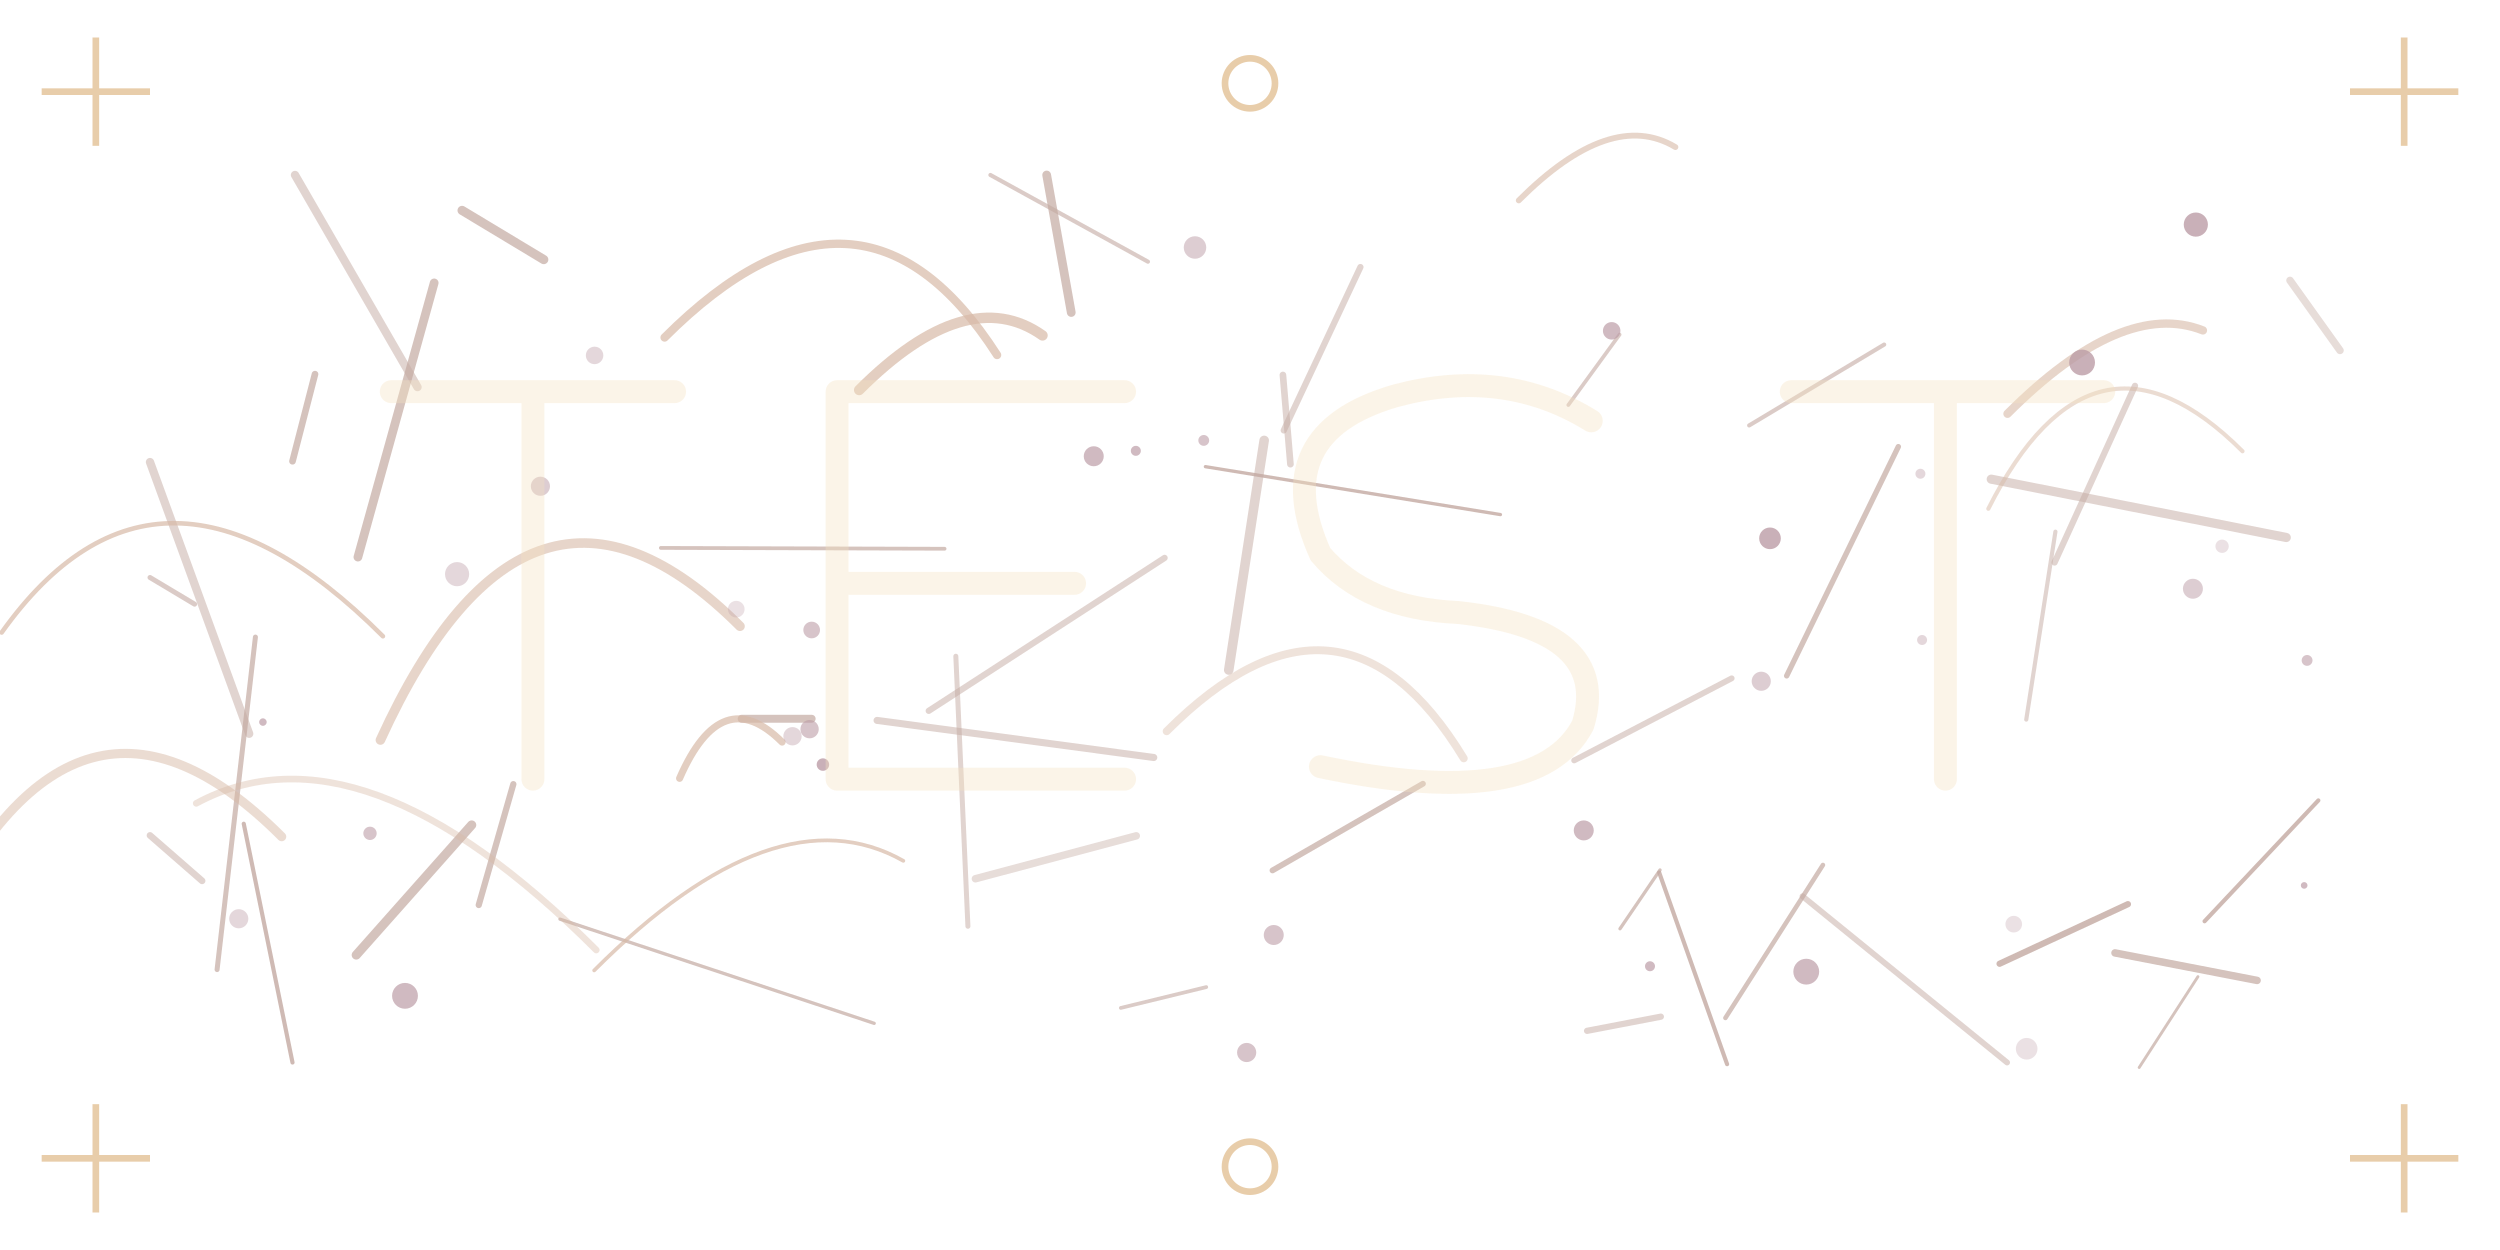
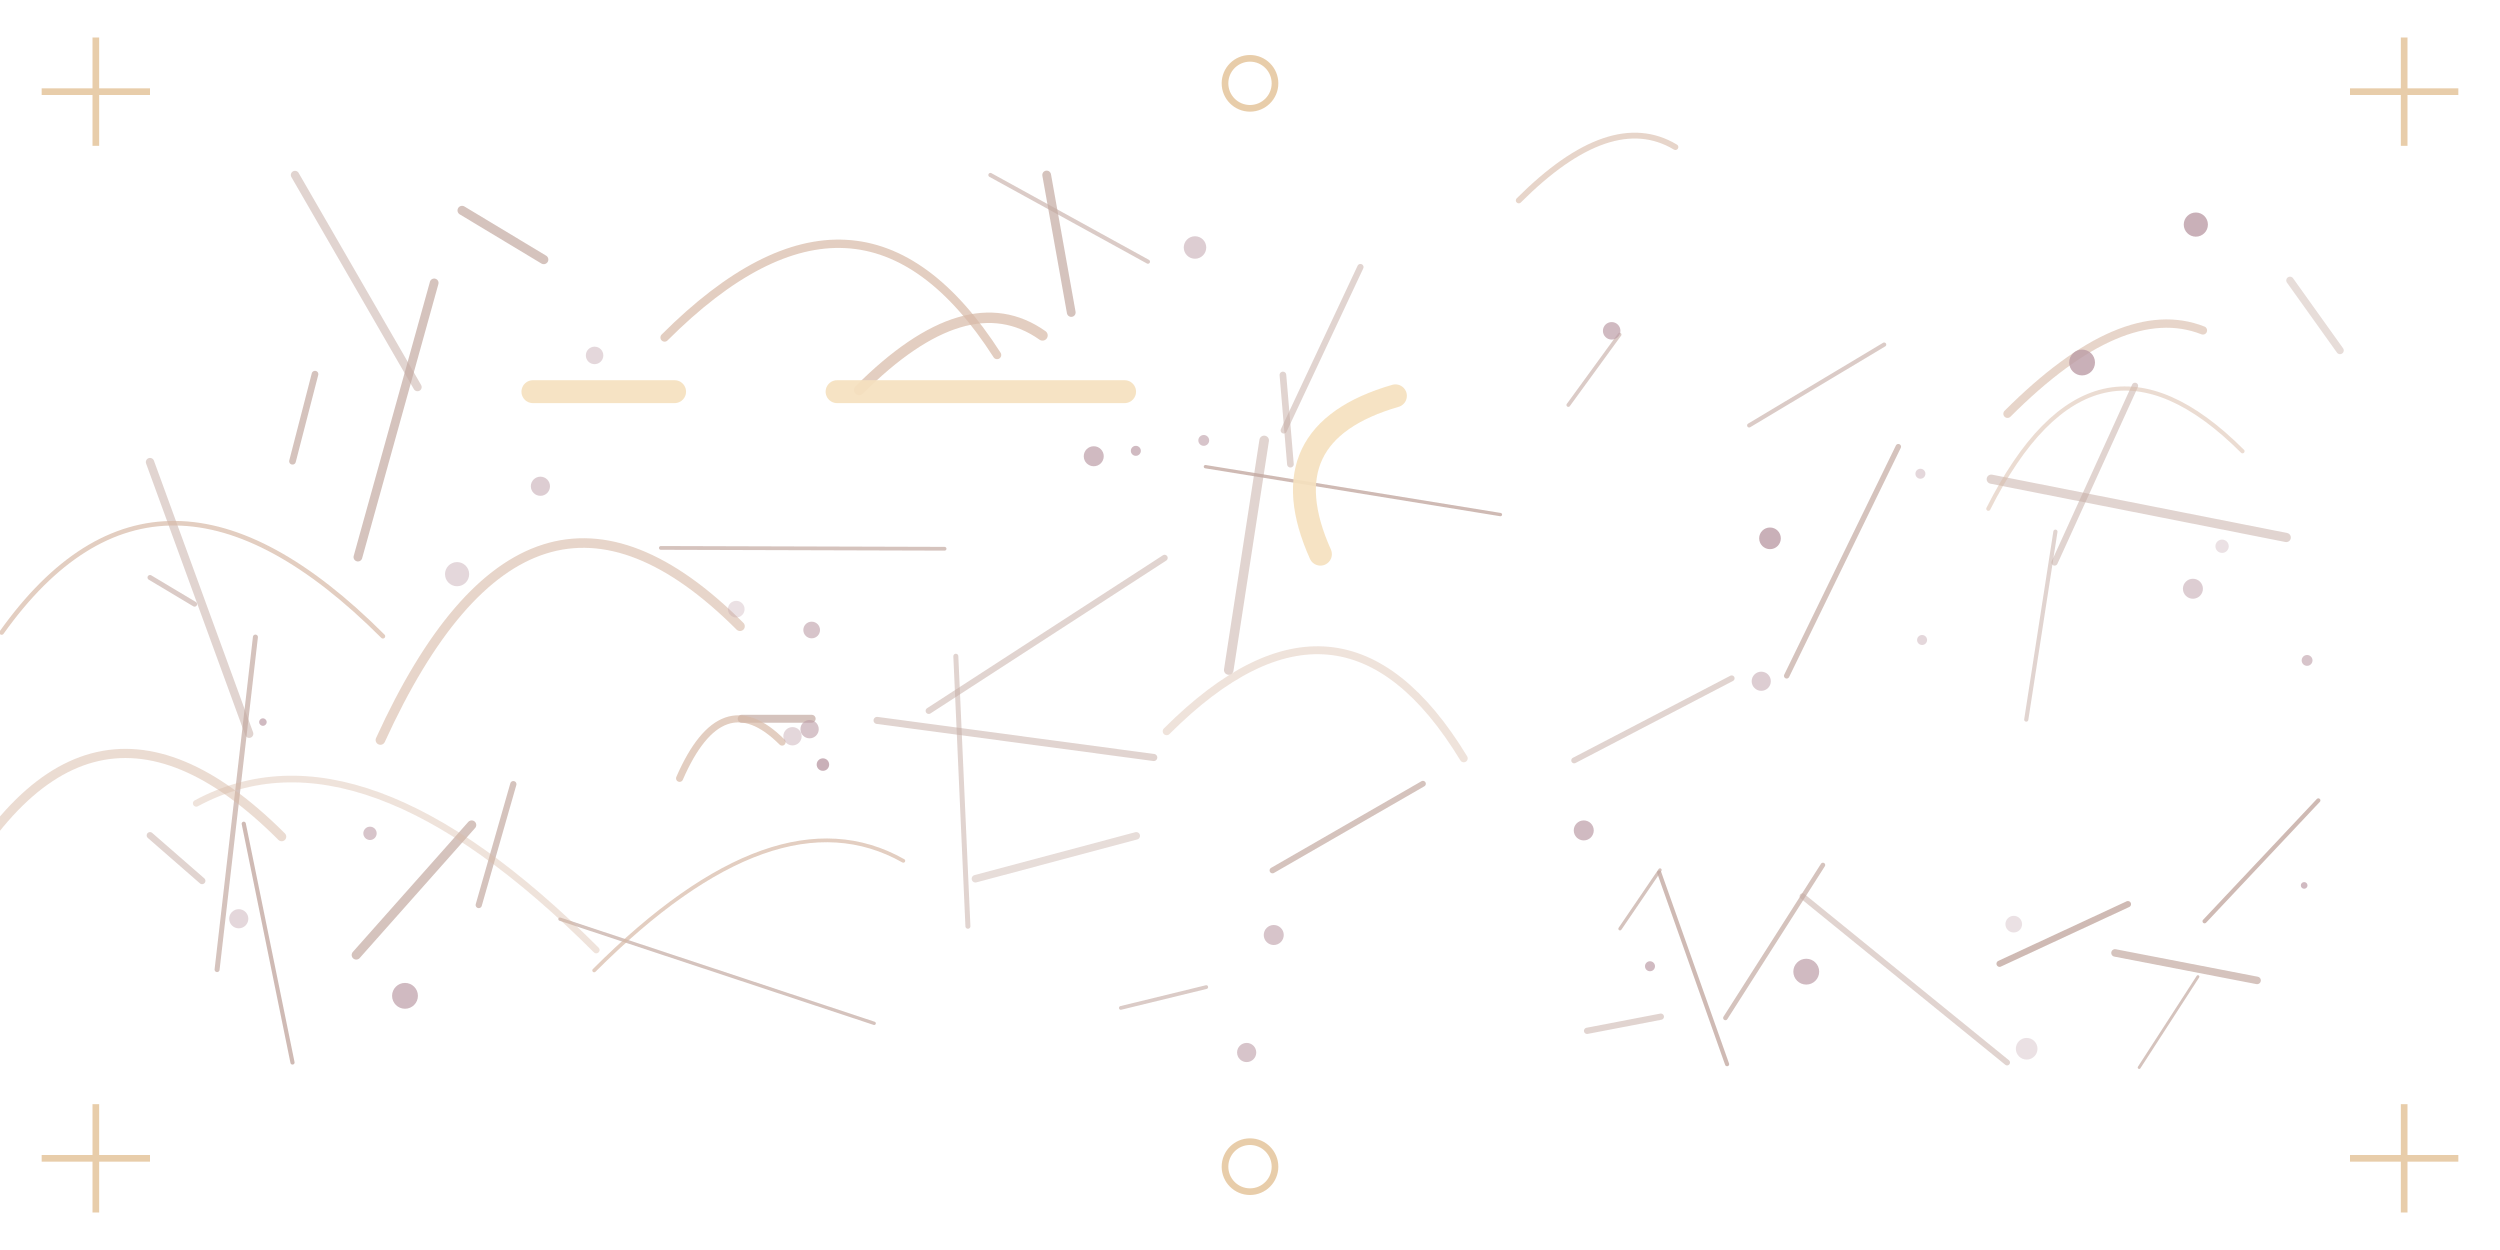
<svg xmlns="http://www.w3.org/2000/svg" width="160mm" height="80mm" viewBox="0 0 600 300">
  <g fill="none" stroke="#c3a9a1" stroke-linecap="round" stroke-linejoin="round">
    <path d="M134.4 220.6L209.8 245.6" stroke-width="0.8" opacity="0.7" />
    <path d="M513.4 256.2L527.5 234.4" stroke-width="0.7" opacity="0.7" />
    <path d="M437.5 207.6L414.1 244.3" stroke-width="1.1" opacity="0.7" />
    <path d="M486.3 172.7L493.3 127.6" stroke-width="1.0" opacity="0.5" />
    <path d="M377.8 182.5L415.6 162.8" stroke-width="1.4" opacity="0.5" />
    <path d="M452.2 82.7L419.8 102.1" stroke-width="1.0" opacity="0.6" />
    <path d="M388.8 222.9L398.4 208.8" stroke-width="0.8" opacity="0.7" />
    <path d="M269.0 241.9L289.5 236.9" stroke-width="0.9" opacity="0.6" />
    <path d="M272.7 200.6L234.1 210.9" stroke-width="1.8" opacity="0.4" />
    <path d="M279.5 133.9L222.9 170.6" stroke-width="1.5" opacity="0.5" />
    <path d="M59.8 176.1L36.0 110.9" stroke-width="2.0" opacity="0.5" />
    <path d="M303.4 105.7L294.9 160.8" stroke-width="2.3" opacity="0.5" />
    <path d="M380.9 247.4L398.6 244.0" stroke-width="1.5" opacity="0.5" />
    <path d="M428.8 162.2L455.6 107.2" stroke-width="1.3" opacity="0.7" />
    <path d="M493.1 135.0L512.4 92.6" stroke-width="1.5" opacity="0.5" />
    <path d="M232.3 222.3L229.4 157.5" stroke-width="1.2" opacity="0.5" />
    <path d="M158.6 131.5L226.7 131.7" stroke-width="0.9" opacity="0.7" />
    <path d="M46.7 145.0L36.0 138.6" stroke-width="1.2" opacity="0.6" />
    <path d="M85.9 133.7L104.2 67.9" stroke-width="2.1" opacity="0.7" />
    <path d="M110.9 50.5L130.5 62.3" stroke-width="2.2" opacity="0.7" />
    <path d="M529.1 221.1L556.4 192.1" stroke-width="1.0" opacity="0.8" />
    <path d="M432.6 215.1L481.7 255.0" stroke-width="1.4" opacity="0.5" />
    <path d="M414.5 255.4L398.2 209.4" stroke-width="1.0" opacity="0.8" />
    <path d="M100.2 92.9L70.8 42.0" stroke-width="2.0" opacity="0.5" />
    <path d="M548.7 129.0L477.9 115.0" stroke-width="2.2" opacity="0.5" />
    <path d="M194.8 172.5L178.0 172.5" stroke-width="1.9" opacity="0.7" />
    <path d="M341.5 188.1L305.4 208.9" stroke-width="1.4" opacity="0.7" />
    <path d="M326.5 64.1L308.1 103.3" stroke-width="1.5" opacity="0.5" />
    <path d="M309.7 111.4L307.9 90.0" stroke-width="1.6" opacity="0.5" />
    <path d="M75.6 89.8L70.2 110.7" stroke-width="1.6" opacity="0.7" />
    <path d="M58.5 197.7L70.2 255.0" stroke-width="1.0" opacity="0.8" />
    <path d="M376.4 97.2L388.7 80.3" stroke-width="0.9" opacity="0.6" />
    <path d="M48.5 211.4L36.0 200.5" stroke-width="1.6" opacity="0.5" />
    <path d="M549.6 67.3L561.6 84.1" stroke-width="1.8" opacity="0.4" />
    <path d="M275.5 62.8L237.7 42.0" stroke-width="1.0" opacity="0.6" />
    <path d="M541.7 235.3L507.6 228.7" stroke-width="1.8" opacity="0.7" />
    <path d="M210.5 172.9L276.9 181.8" stroke-width="1.7" opacity="0.5" />
    <path d="M114.9 217.2L123.2 188.2" stroke-width="1.5" opacity="0.7" />
    <path d="M257.1 75.0L251.2 42.0" stroke-width="2.1" opacity="0.7" />
    <path d="M61.3 152.9L52.1 232.7" stroke-width="1.2" opacity="0.7" />
    <path d="M360.1 123.5L289.3 112.0" stroke-width="0.8" opacity="0.8" />
    <path d="M85.5 229.2L113.2 198.0" stroke-width="2.2" opacity="0.7" />
    <path d="M510.7 217.0L479.9 231.3" stroke-width="1.5" opacity="0.8" />
  </g>
  <g fill="none" stroke="#d7b9a6" stroke-linecap="round" stroke-linejoin="round">
    <path d="M280.0 175.5q41.9 -41.9 71.3 6.5" stroke-width="1.9" opacity="0.4" />
    <path d="M142.6 232.9q43.6 -43.6 74.2 -26.3" stroke-width="0.9" opacity="0.7" />
    <path d="M364.5 48.1q22.1 -22.1 37.6 -12.8" stroke-width="1.4" opacity="0.6" />
    <path d="M67.6 200.8q-49.1 -49.1 -83.4 22.5" stroke-width="2.2" opacity="0.5" />
    <path d="M159.5 81.0q47.0 -47.0 79.8 4.2" stroke-width="2.0" opacity="0.7" />
    <path d="M91.9 152.7q-53.8 -53.8 -91.5 -0.9" stroke-width="1.1" opacity="0.7" />
    <path d="M177.6 150.3q-50.7 -50.7 -86.3 27.3" stroke-width="2.3" opacity="0.6" />
    <path d="M143.1 228.0q-56.5 -56.5 -96.0 -35.2" stroke-width="1.6" opacity="0.4" />
    <path d="M538.2 108.3q-35.9 -35.9 -61.0 13.8" stroke-width="1.0" opacity="0.5" />
    <path d="M187.7 178.1q-14.5 -14.5 -24.6 8.7" stroke-width="1.7" opacity="0.7" />
    <path d="M481.8 99.3q27.6 -27.6 46.9 -20.0" stroke-width="2.0" opacity="0.6" />
    <path d="M206.2 93.6q25.9 -25.9 44.0 -13.1" stroke-width="2.5" opacity="0.7" />
  </g>
  <g fill="#bc9ca6">
    <circle cx="288.9" cy="105.7" r="1.3" opacity="0.6" />
    <circle cx="97.2" cy="239.0" r="3.1" opacity="0.7" />
    <circle cx="424.8" cy="129.2" r="2.6" opacity="0.8" />
    <circle cx="109.7" cy="137.8" r="2.9" opacity="0.4" />
    <circle cx="176.7" cy="146.2" r="2.0" opacity="0.3" />
    <circle cx="142.7" cy="85.3" r="2.1" opacity="0.4" />
    <circle cx="533.3" cy="131.1" r="1.6" opacity="0.3" />
    <circle cx="299.2" cy="252.6" r="2.3" opacity="0.6" />
    <circle cx="129.7" cy="116.7" r="2.3" opacity="0.5" />
    <circle cx="88.8" cy="200.0" r="1.6" opacity="0.6" />
    <circle cx="194.8" cy="151.2" r="2.0" opacity="0.6" />
    <circle cx="553.0" cy="212.5" r="0.8" opacity="0.7" />
    <circle cx="422.7" cy="163.5" r="2.3" opacity="0.5" />
    <circle cx="483.3" cy="221.8" r="2.0" opacity="0.3" />
    <circle cx="553.7" cy="158.5" r="1.3" opacity="0.6" />
    <circle cx="460.9" cy="113.7" r="1.2" opacity="0.4" />
    <circle cx="272.6" cy="108.2" r="1.2" opacity="0.7" />
    <circle cx="461.3" cy="153.6" r="1.2" opacity="0.4" />
    <circle cx="63.1" cy="173.3" r="0.9" opacity="0.7" />
    <circle cx="527.0" cy="53.9" r="2.9" opacity="0.8" />
    <circle cx="380.1" cy="199.3" r="2.4" opacity="0.7" />
    <circle cx="286.8" cy="59.4" r="2.7" opacity="0.5" />
    <circle cx="194.3" cy="175.0" r="2.2" opacity="0.6" />
    <circle cx="486.4" cy="251.7" r="2.6" opacity="0.3" />
    <circle cx="190.2" cy="176.7" r="2.2" opacity="0.4" />
    <circle cx="197.5" cy="183.5" r="1.5" opacity="0.8" />
    <circle cx="57.3" cy="220.5" r="2.3" opacity="0.4" />
    <circle cx="262.5" cy="109.5" r="2.4" opacity="0.7" />
    <circle cx="433.5" cy="233.2" r="3.1" opacity="0.7" />
    <circle cx="305.7" cy="224.4" r="2.4" opacity="0.6" />
    <circle cx="526.3" cy="141.3" r="2.4" opacity="0.5" />
    <circle cx="396.0" cy="231.9" r="1.2" opacity="0.7" />
    <circle cx="386.8" cy="79.4" r="2.1" opacity="0.7" />
    <circle cx="499.7" cy="87.0" r="3.1" opacity="0.8" />
  </g>
-   <g fill="none" stroke="#f5e1bf" stroke-width="5.5" stroke-linecap="round" stroke-linejoin="round" opacity=".36" transform="translate(-0.1 0)">
-     <path d="M94 94H162 M128 94V187 M201 94V187 M201 94H270 M201 140H258 M201 187H270 M382 101Q361 88 335 95Q304 104 317 133Q328 146 350 147Q387 151 380 174Q369 195 317 184 M430 94H505 M467 94V187" />
+   <g fill="none" stroke="#f5e1bf" stroke-width="5.5" stroke-linecap="round" stroke-linejoin="round" opacity=".92" transform="translate(-0.1 0)">
+     <path d="M128 94H162 M201 94H270 M335 95Q304 104 317 133" />
  </g>
  <g fill="none" stroke="#e6c8a1" stroke-width="1.6" opacity=".9">
    <path d="M10 22H36 M23 9V35 M564 22H590 M577 9V35 M10 278H36 M23 265V291 M564 278H590 M577 265V291" />
    <circle cx="300" cy="20" r="6" />
    <circle cx="300" cy="280" r="6" />
  </g>
</svg>
